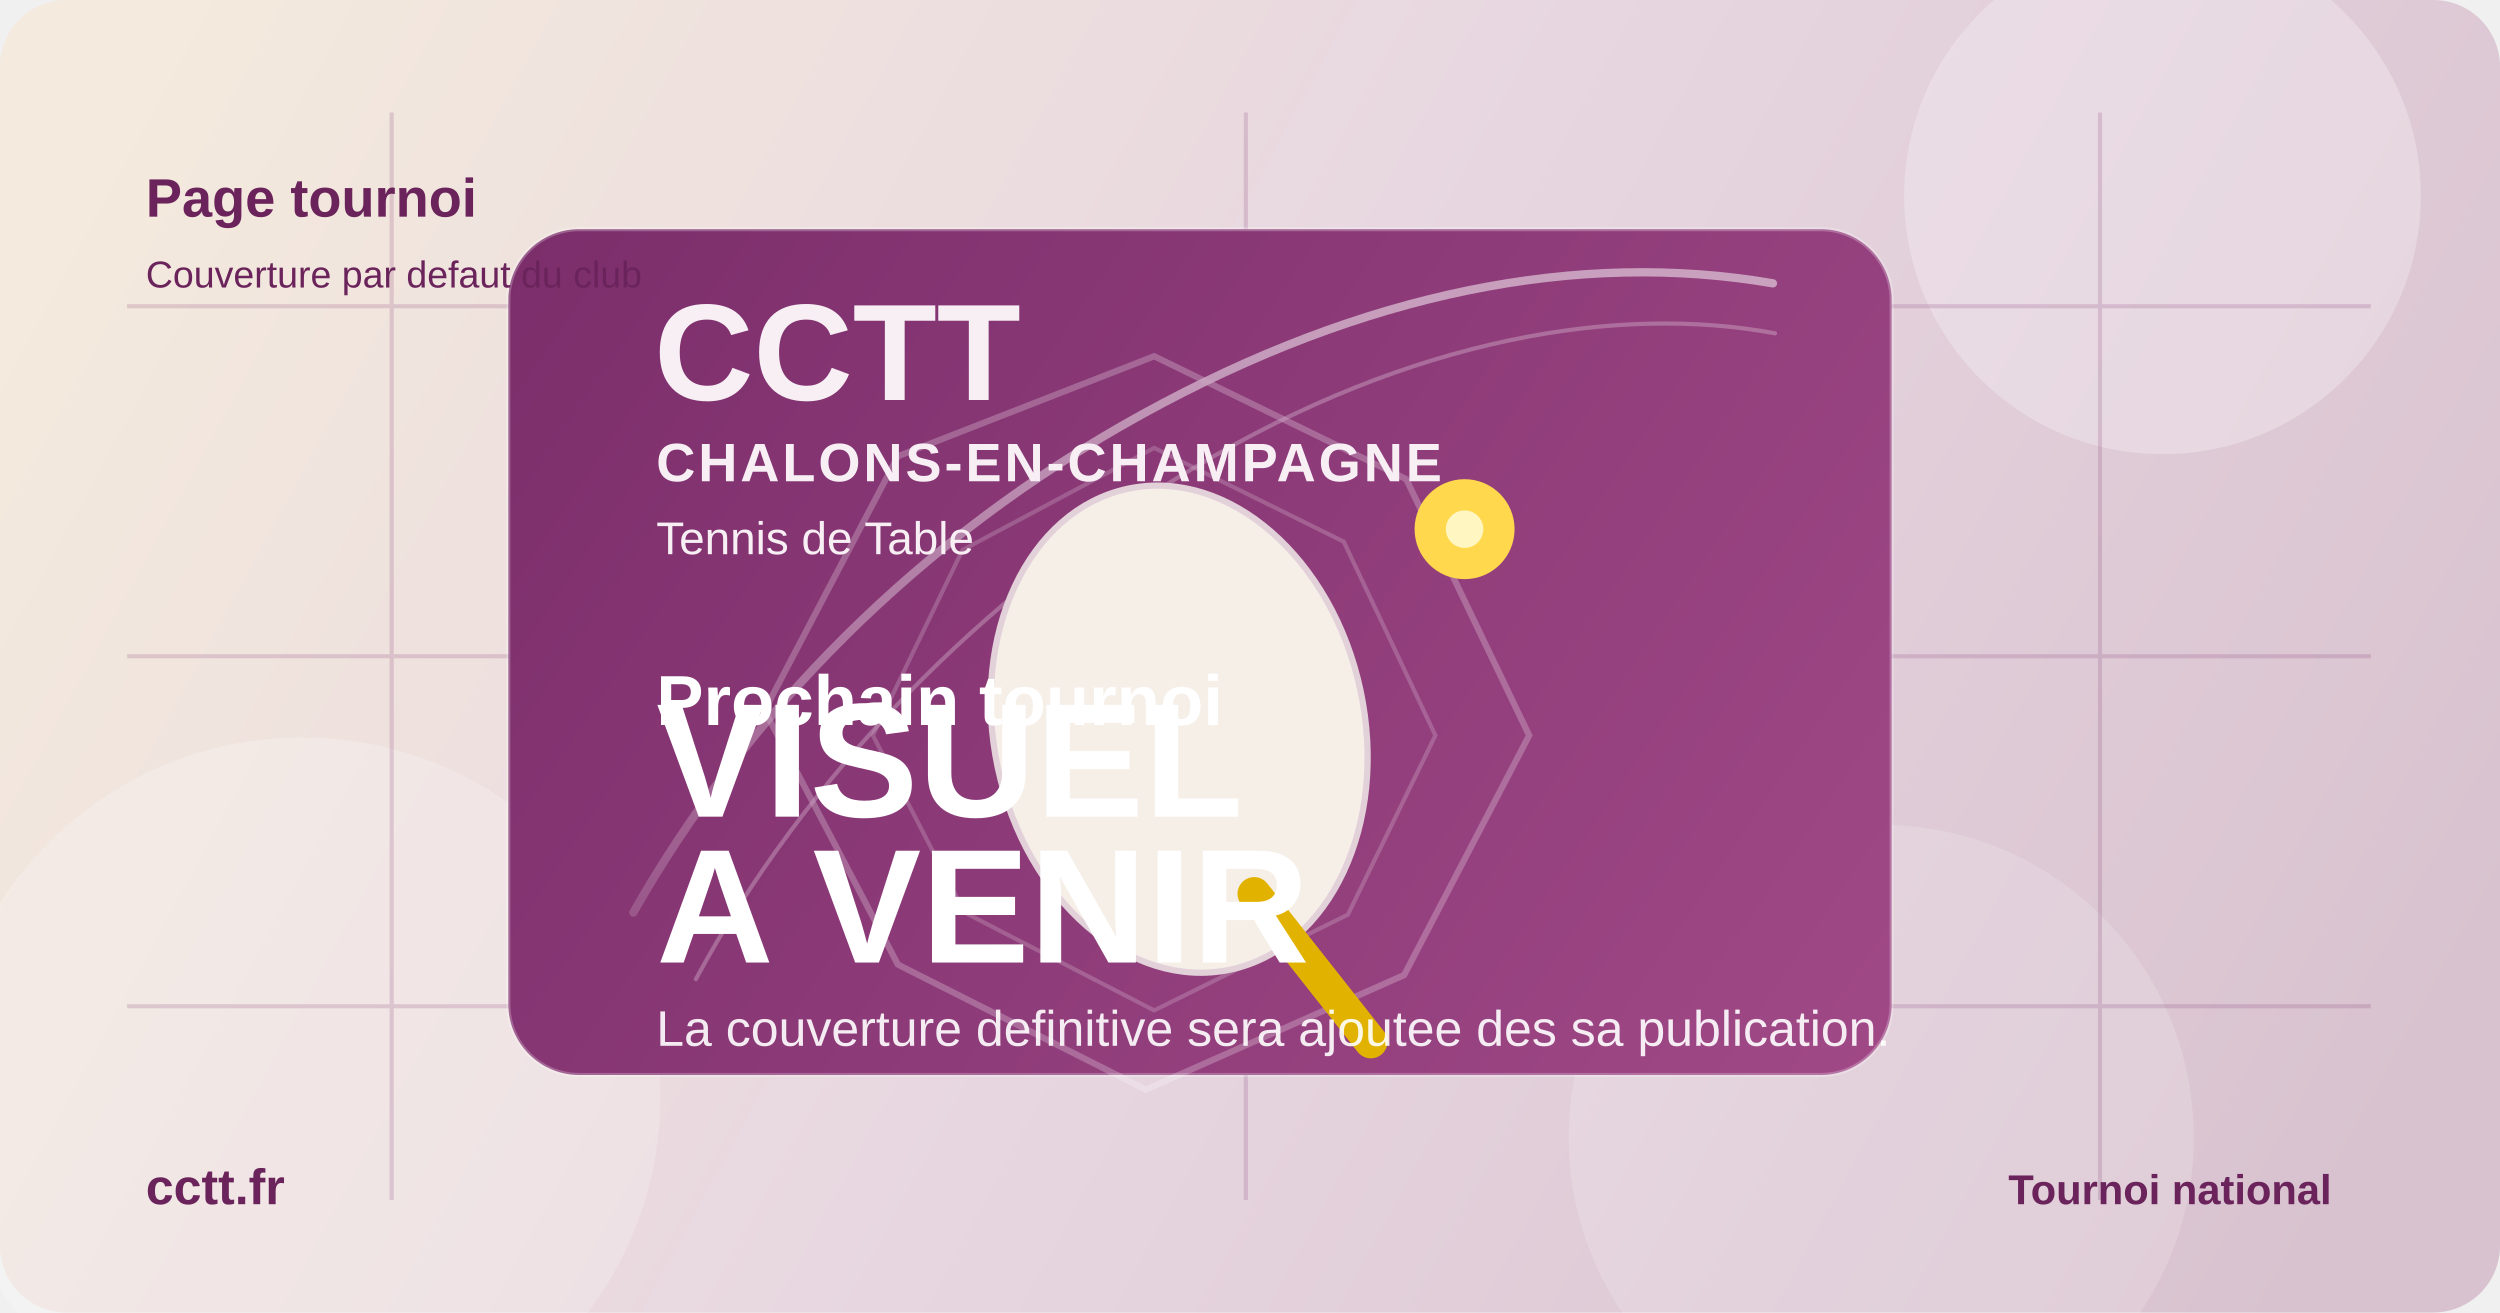
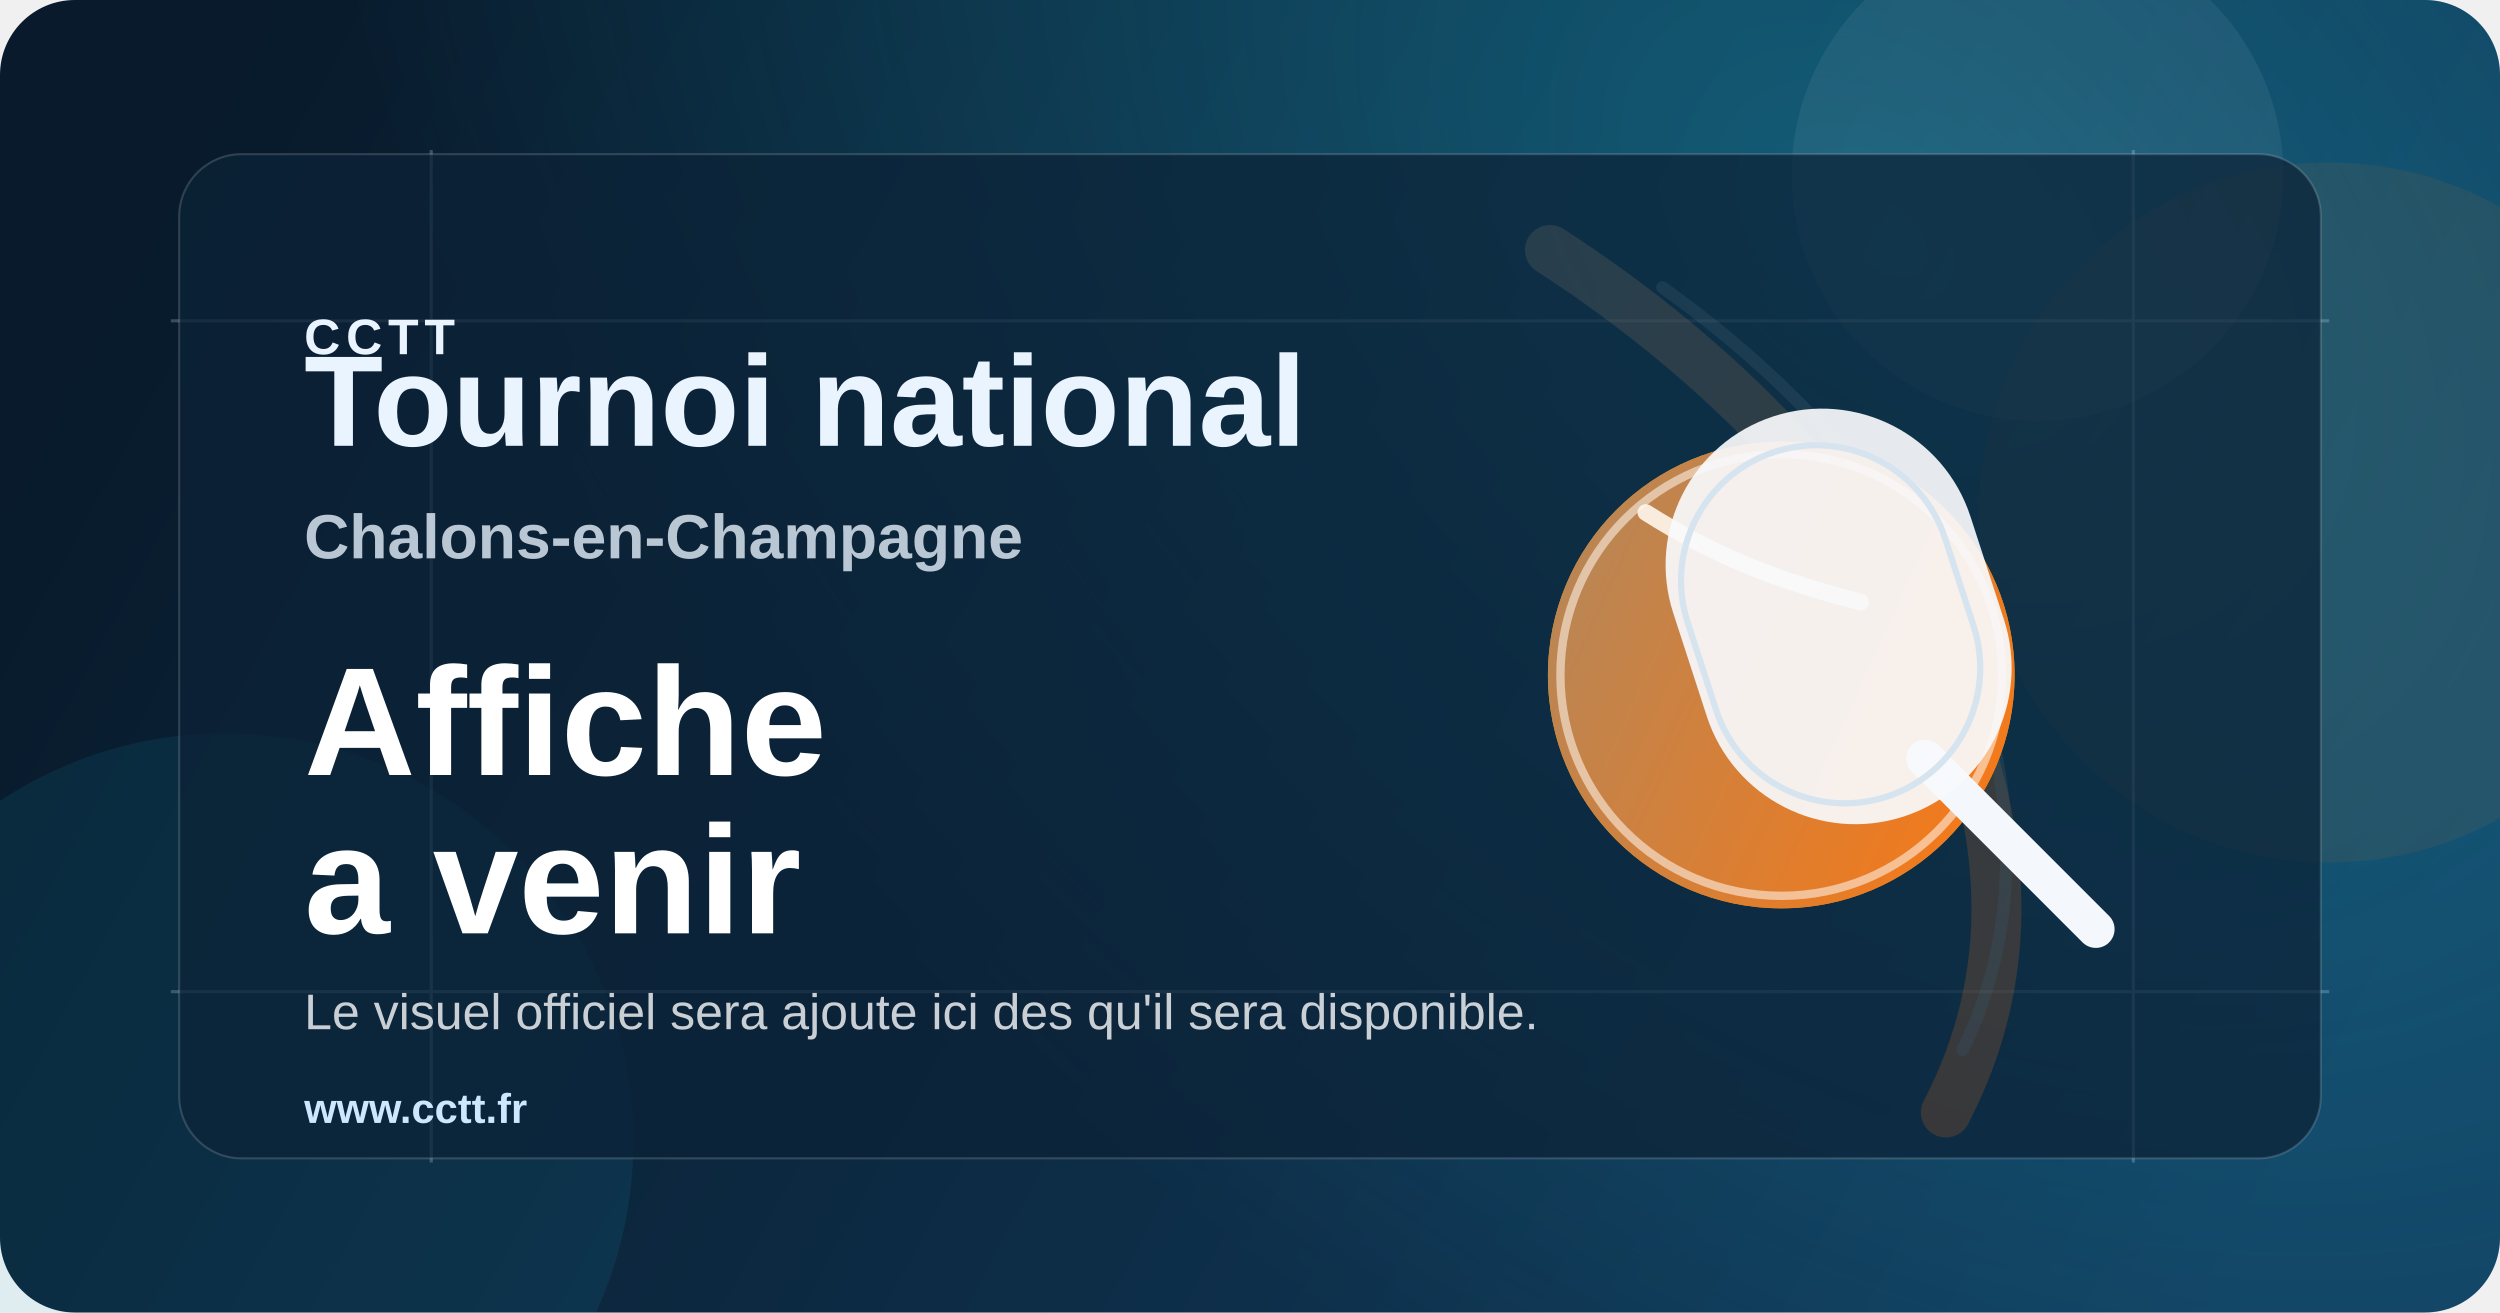
<svg xmlns="http://www.w3.org/2000/svg" width="1200" height="630" viewBox="0 0 1200 630" fill="none">
  <defs>
-     <linearGradient id="bg" x1="64" y1="40" x2="1110" y2="610" gradientUnits="userSpaceOnUse">
-       <stop stop-color="#F4EADD" />
-       <stop offset="0.5" stop-color="#E7D6E0" />
-       <stop offset="1" stop-color="#D8C2CF" />
+     <linearGradient id="bg" x1="92" y1="48" x2="1092" y2="590" gradientUnits="userSpaceOnUse">
+       <stop stop-color="#081A2B" />
+       <stop offset="1" stop-color="#113B5C" />
    </linearGradient>
-     <linearGradient id="panel" x1="250" y1="110" x2="915" y2="560" gradientUnits="userSpaceOnUse">
-       <stop stop-color="#7B2E6B" />
-       <stop offset="1" stop-color="#A24A88" />
+     <linearGradient id="accent" x1="229" y1="158" x2="938" y2="480" gradientUnits="userSpaceOnUse">
+       <stop stop-color="#1DA1F2" />
+       <stop offset="1" stop-color="#F97316" />
    </linearGradient>
-     <linearGradient id="glow" x1="580" y1="160" x2="580" y2="520" gradientUnits="userSpaceOnUse">
-       <stop stop-color="white" stop-opacity="0.92" />
-       <stop offset="1" stop-color="white" stop-opacity="0.12" />
-     </linearGradient>
+     <radialGradient id="glow" cx="0" cy="0" r="1" gradientUnits="userSpaceOnUse" gradientTransform="translate(905 112) rotate(129.25) scale(576.295 865.747)">
+       <stop stop-color="#22D3EE" stop-opacity="0.28" />
+       <stop offset="1" stop-color="#22D3EE" stop-opacity="0" />
+     </radialGradient>
  </defs>
-   <rect width="1200" height="630" rx="32" fill="url(#bg)" />
-   <circle cx="1038" cy="94" r="124" fill="#FFFFFF" fill-opacity="0.26" />
-   <circle cx="145" cy="526" r="172" fill="#FFFFFF" fill-opacity="0.2" />
-   <circle cx="903" cy="546" r="150" fill="#FFFFFF" fill-opacity="0.16" />
-   <g opacity="0.18" stroke="#7B2E6B" stroke-width="2">
-     <path d="M61 147H1138" />
-     <path d="M61 315H1138" />
-     <path d="M61 483H1138" />
-     <path d="M188 54V576" />
-     <path d="M598 54V576" />
-     <path d="M1008 54V576" />
+   <rect width="1200" height="630" rx="36" fill="url(#bg)" />
+   <rect width="1200" height="630" rx="36" fill="url(#glow)" />
+   <circle cx="978" cy="84" r="118" fill="#FFFFFF" fill-opacity="0.06" />
+   <circle cx="1118" cy="246" r="168" fill="#F97316" fill-opacity="0.08" />
+   <circle cx="108" cy="548" r="196" fill="#22D3EE" fill-opacity="0.08" />
+   <g opacity="0.24" stroke="#D6ECFF" stroke-width="1.5">
+     <path d="M82 154H1118" />
+     <path d="M82 476H1118" />
+     <path d="M207 72V558" />
+     <path d="M1024 72V558" />
  </g>
-   <rect x="244" y="110" width="664" height="406" rx="34" fill="url(#panel)" />
-   <rect x="244" y="110" width="664" height="406" rx="34" stroke="white" stroke-opacity="0.24" stroke-width="2" />
-   <g opacity="0.55">
-     <path d="M304 438C358 343 441 258 548 199C655 140 758 120 851 136" stroke="url(#glow)" stroke-width="4" stroke-linecap="round" />
-     <path d="M334 470C386 374 470 286 574 224C678 162 777 146 852 160" stroke="white" stroke-opacity="0.46" stroke-width="2" stroke-linecap="round" />
-     <path d="M554 171L675 230L734 353L674 468L550 523L431 463L367 341L431 219L554 171Z" stroke="white" stroke-opacity="0.44" stroke-width="3" />
-     <path d="M554 215L645 260L689 353L647 439L554 485L463 438L419 353L462 264L554 215Z" stroke="white" stroke-opacity="0.34" stroke-width="2" />
+   <rect x="86" y="74" width="1028" height="482" rx="30" fill="#0C2237" fill-opacity="0.72" stroke="#FFFFFF" stroke-opacity="0.16" />
+   <g opacity="0.18">
+     <path d="M744 120C826 173 894 243 930 320C966 397 968 469 934 534" stroke="url(#accent)" stroke-width="24" stroke-linecap="round" />
+     <path d="M798 138C868 188 920 249 945 316C970 383 969 450 942 504" stroke="#FFFFFF" stroke-opacity="0.32" stroke-width="6" stroke-linecap="round" />
  </g>
  <g>
-     <ellipse cx="566" cy="350" rx="89" ry="118" transform="rotate(-12 566 350)" fill="#F6EFE8" />
-     <ellipse cx="566" cy="350" rx="89" ry="118" transform="rotate(-12 566 350)" stroke="#E3D1DA" stroke-width="3" />
-     <path d="M602 429L658 500" stroke="#E1B300" stroke-width="16" stroke-linecap="round" />
-     <circle cx="703" cy="254" r="24" fill="#FFD84D" />
-     <circle cx="703" cy="254" r="9" fill="#FFF6C2" />
+     <circle cx="855" cy="324" r="112" fill="#F59E0B" />
+     <circle cx="855" cy="324" r="112" fill="url(#accent)" fill-opacity="0.88" />
+     <circle cx="855" cy="324" r="106" stroke="#FFF7ED" stroke-opacity="0.56" stroke-width="4" />
+     <path d="M790 246C823 267 854 279 893 289" stroke="#FFF7ED" stroke-opacity="0.9" stroke-width="8" stroke-linecap="round" />
+     <path d="M924 364L1006 446" stroke="#F4F7FB" stroke-width="18" stroke-linecap="round" />
+     <rect x="780" y="223" width="150" height="202" rx="75" transform="rotate(-18 780 223)" fill="#F8FAFC" fill-opacity="0.92" />
+     <rect x="790" y="237" width="130" height="174" rx="65" transform="rotate(-18 790 237)" stroke="#D6E4F0" stroke-width="3" />
  </g>
-   <g fill="#F8EFF5">
-     <text x="314" y="192" font-size="66" font-weight="700" font-family="Arial, Helvetica, sans-serif">CCTT</text>
-     <text x="315" y="231" font-size="26" font-weight="600" font-family="Arial, Helvetica, sans-serif" letter-spacing="1.4">CHALONS-EN-CHAMPAGNE</text>
-     <text x="315" y="266" font-size="22" font-weight="500" font-family="Arial, Helvetica, sans-serif">Tennis de Table</text>
+   <g fill="#EAF4FF">
+     <text x="146" y="170" font-size="24" font-weight="700" font-family="Arial, Helvetica, sans-serif" letter-spacing="2.8">CCTT</text>
+     <text x="146" y="214" font-size="62" font-weight="800" font-family="Arial, Helvetica, sans-serif">Tournoi national</text>
+     <text x="146" y="268" font-size="30" font-weight="600" font-family="Arial, Helvetica, sans-serif" fill-opacity="0.78">Chalons-en-Champagne</text>
  </g>
-   <g fill="white">
-     <text x="315" y="348" font-size="34" font-weight="700" font-family="Arial, Helvetica, sans-serif">Prochain tournoi</text>
-     <text x="315" y="392" font-size="78" font-weight="800" font-family="Arial, Helvetica, sans-serif">VISUEL</text>
-     <text x="315" y="462" font-size="78" font-weight="800" font-family="Arial, Helvetica, sans-serif">A VENIR</text>
-     <text x="315" y="502" font-size="24" font-weight="500" font-family="Arial, Helvetica, sans-serif" opacity="0.9">La couverture definitive sera ajoutee des sa publication.</text>
+   <g fill="#FFFFFF">
+     <text x="146" y="372" font-size="74" font-weight="800" font-family="Arial, Helvetica, sans-serif">Affiche</text>
+     <text x="146" y="448" font-size="74" font-weight="800" font-family="Arial, Helvetica, sans-serif">a venir</text>
+     <text x="146" y="494" font-size="24" font-weight="500" font-family="Arial, Helvetica, sans-serif" fill-opacity="0.78">Le visuel officiel sera ajoute ici des qu'il sera disponible.</text>
  </g>
-   <g fill="#6B245B">
-     <text x="70" y="104" font-size="26" font-weight="600" font-family="Arial, Helvetica, sans-serif">Page tournoi</text>
-     <text x="70" y="138" font-size="18" font-weight="500" font-family="Arial, Helvetica, sans-serif">Couverture par defaut du club</text>
-     <text x="70" y="578" font-size="24" font-weight="700" font-family="Arial, Helvetica, sans-serif">cctt.fr</text>
-     <text x="964" y="578" font-size="20" font-weight="600" font-family="Arial, Helvetica, sans-serif">Tournoi national</text>
+   <g fill="#CDE7FF">
+     <text x="146" y="539" font-size="20" font-weight="600" font-family="Arial, Helvetica, sans-serif">www.cctt.fr</text>
  </g>
</svg>
